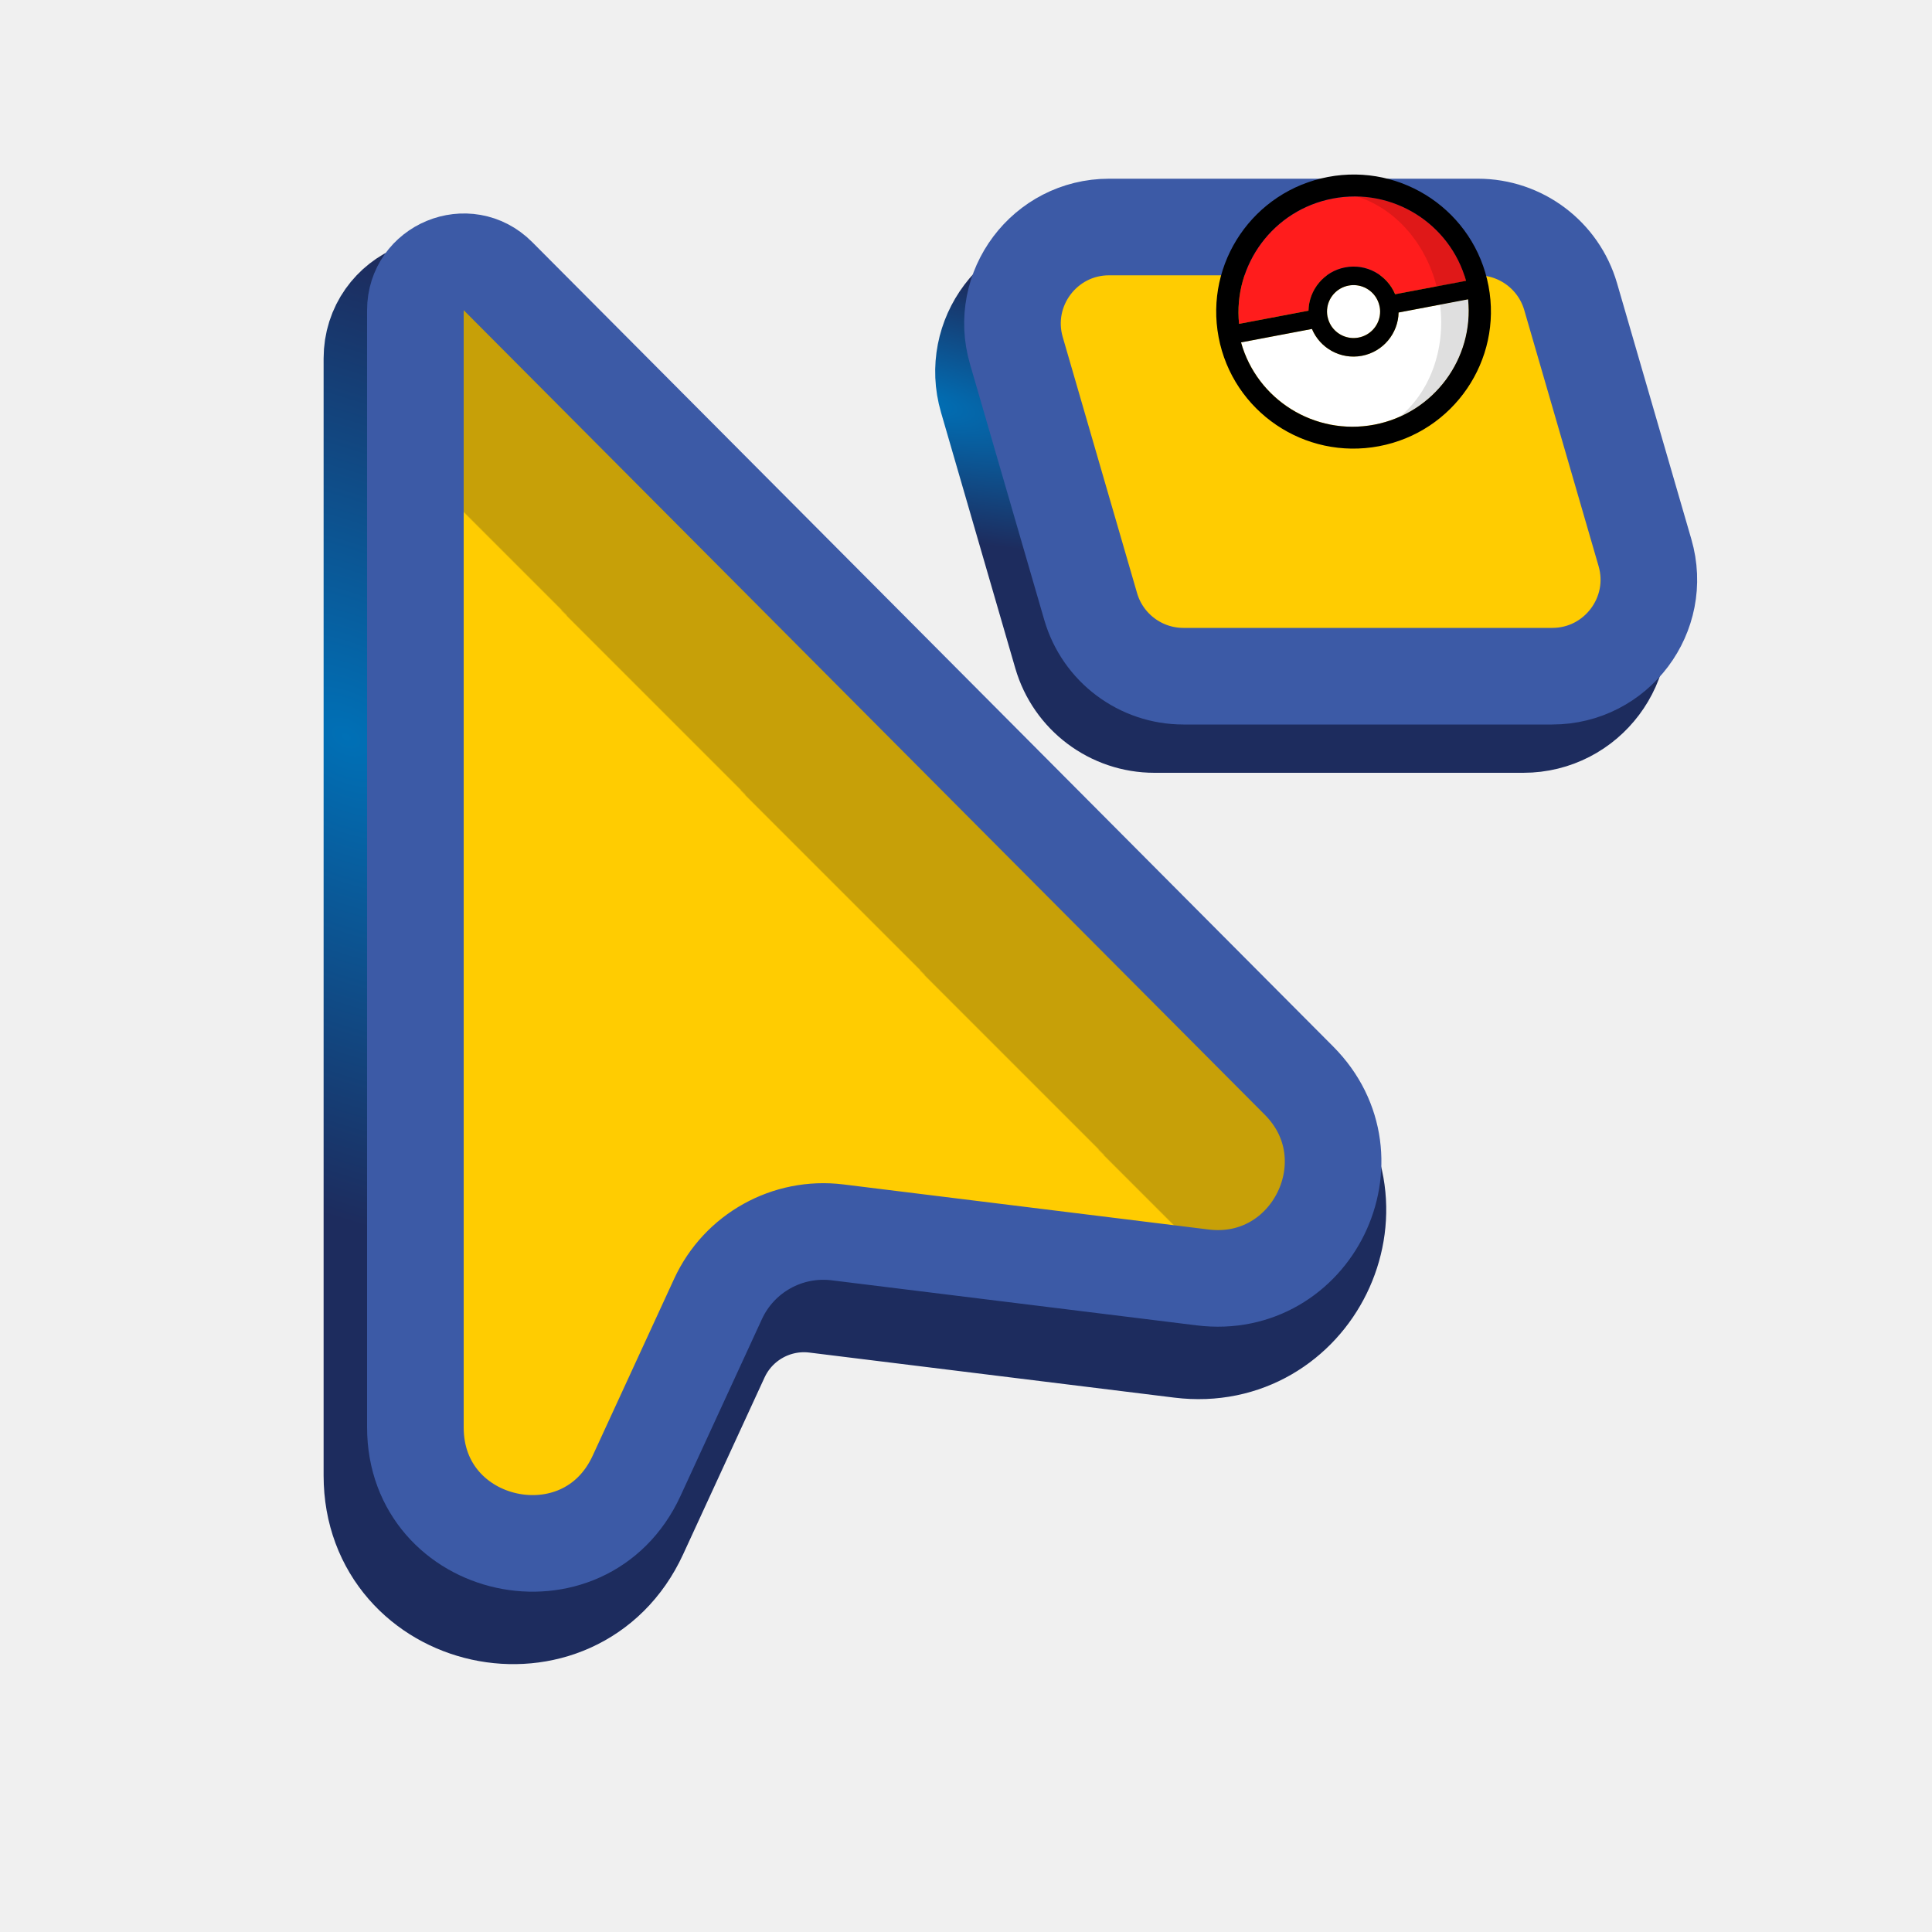
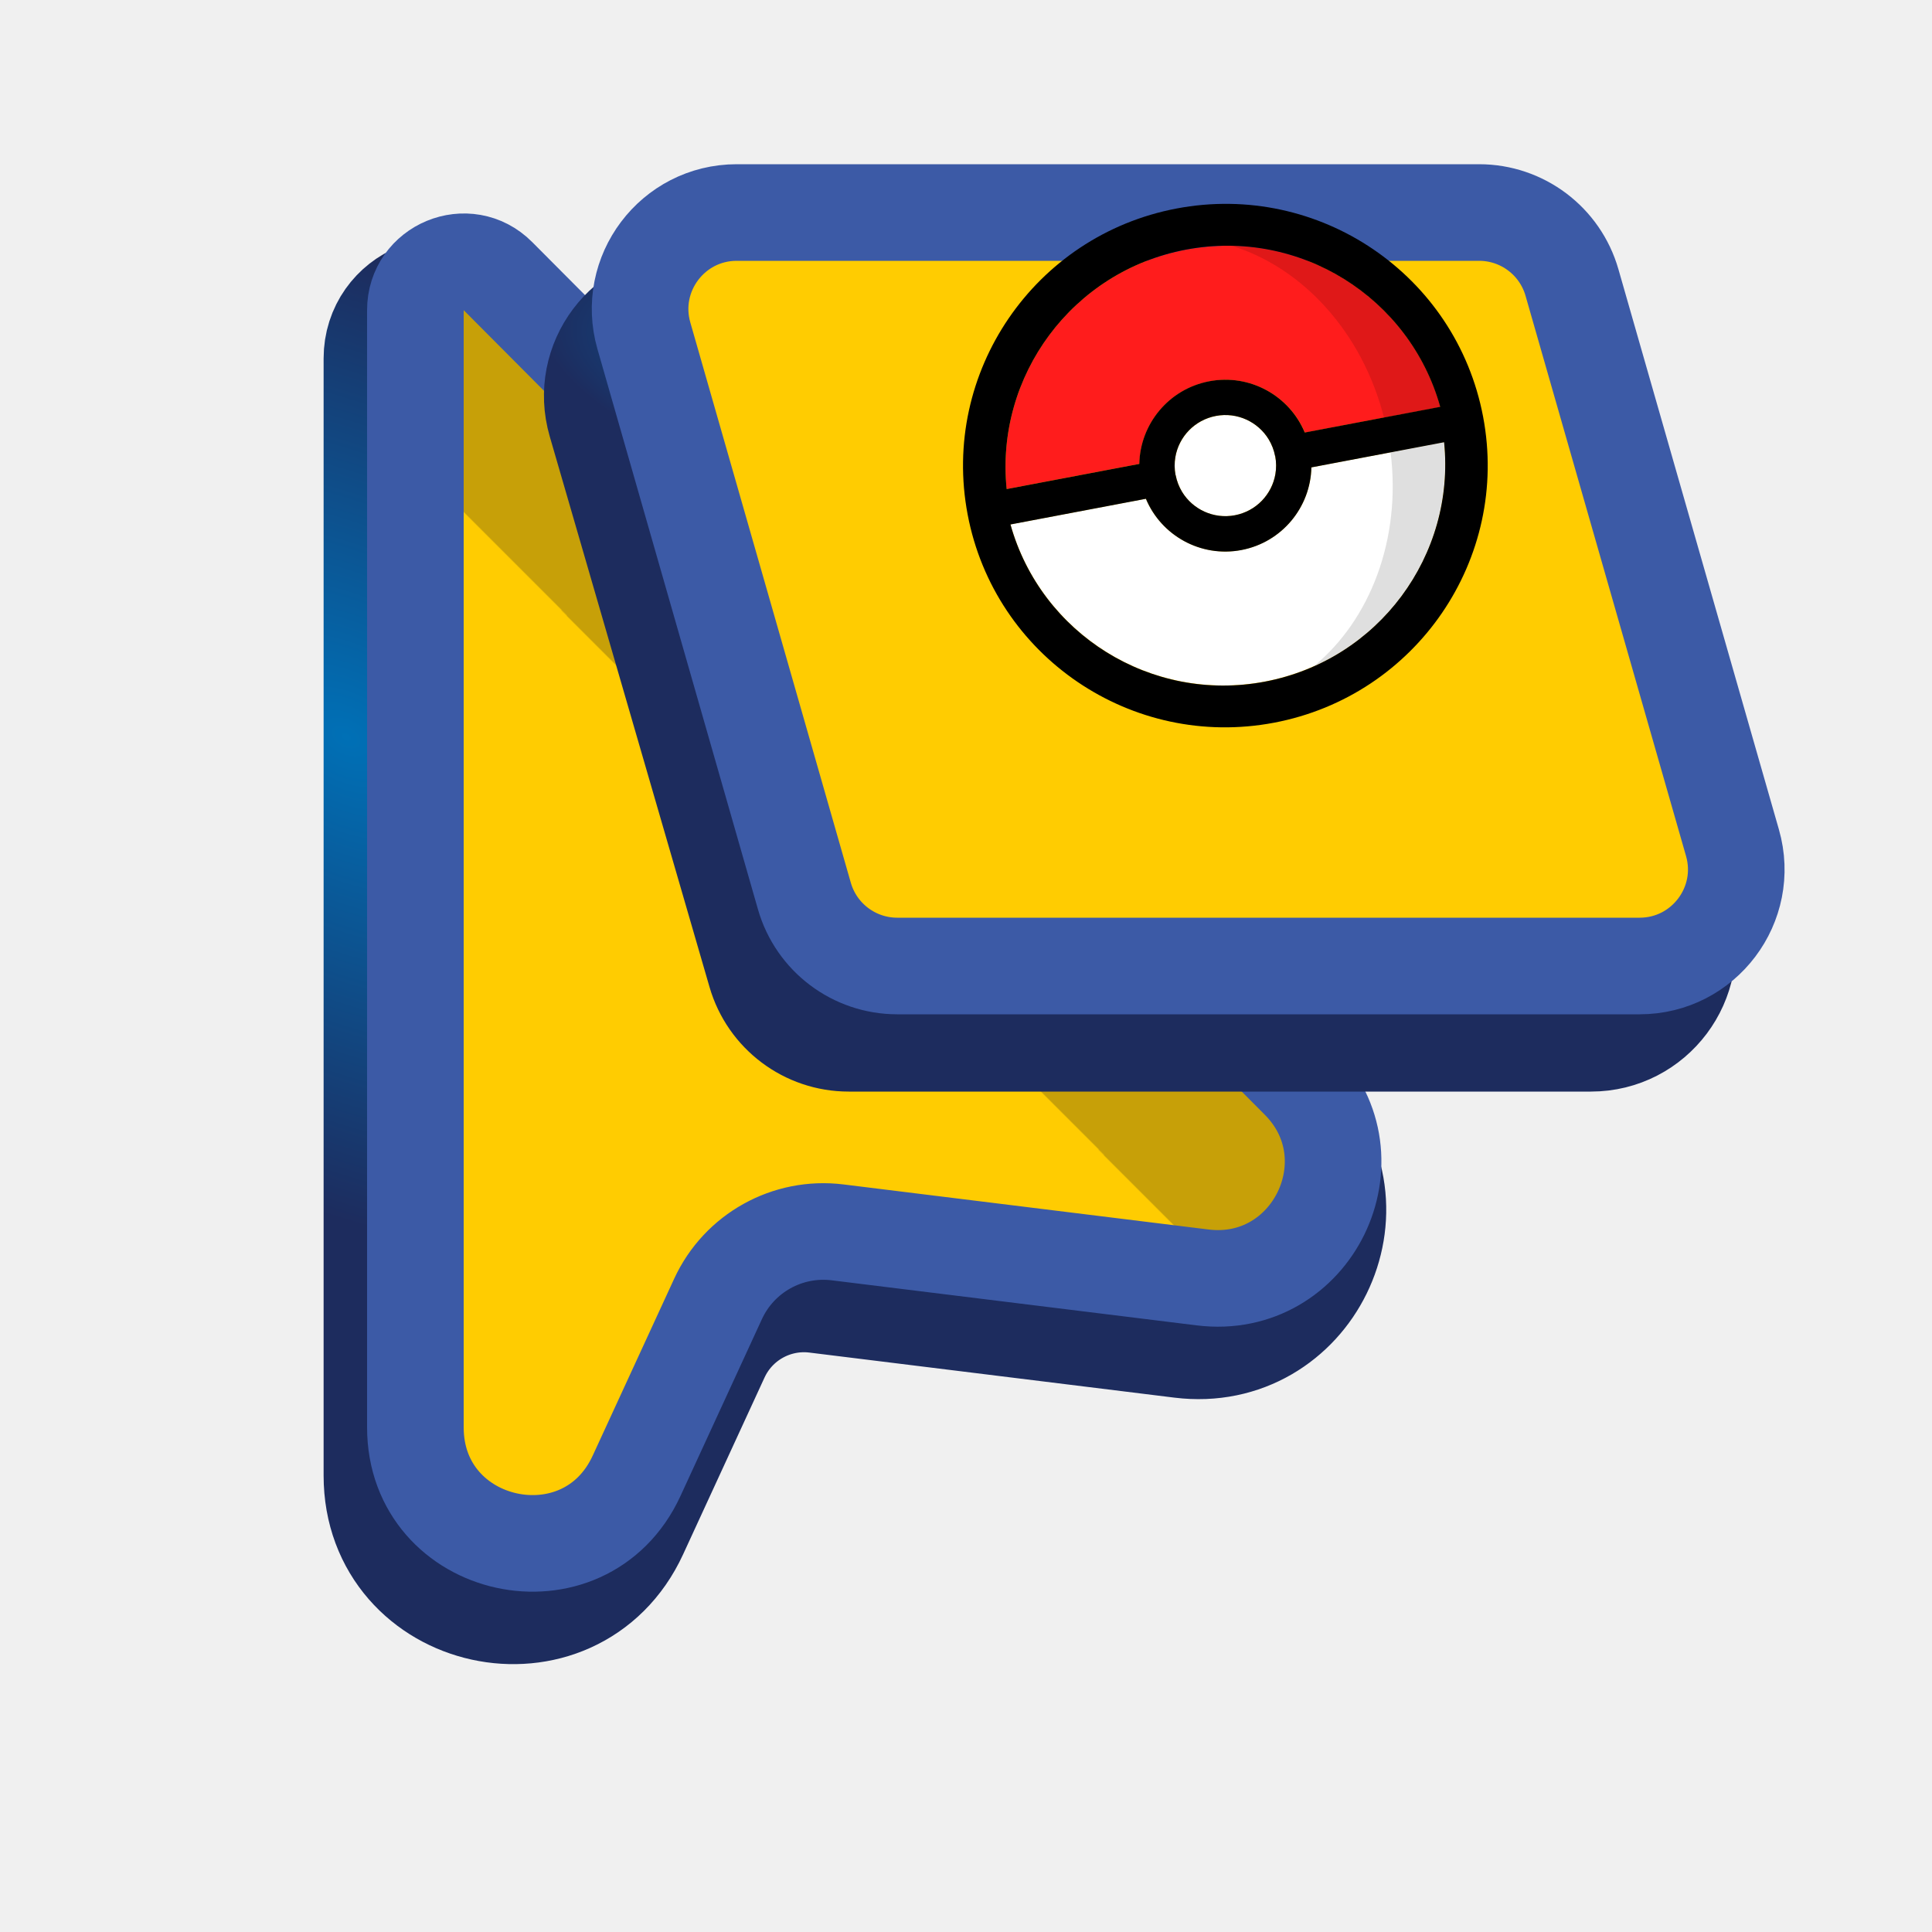
<svg xmlns="http://www.w3.org/2000/svg" width="200" height="200" viewBox="0 0 200 200" fill="none">
  <style type="text/css">
    @keyframes metronome {
      0% {
        animation-timing-function: cubic-bezier(0.781,0.071,0.9,0.731);
        transform: translate(-10px) rotate(-20deg);
      }
      17.5% {
        animation-timing-function: cubic-bezier(0.484,0.331,0.685,0.667);
        transform: translate(-6.18px) rotate(-12.36deg);
      }
      27.6% {
        animation-timing-function: cubic-bezier(0.068,0.184,0.052,0.943);
        transform: translate(2.48px) rotate(4.96deg);
      }
      50.1% {
        animation-timing-function: cubic-bezier(0.777,0.071,0.901,0.735);
        transform: translate(10px) rotate(20deg);
      }
      67.6% {
        animation-timing-function: cubic-bezier(0.489,0.331,0.615,0.667);
        transform: translate(6.16px) rotate(12.32deg);
      }
      80% {
        animation-timing-function: cubic-bezier(0.08,0.221,0.136,0.936);
        transform: translate(-4.57px) rotate(-9.14deg);
      }
      100% {
        transform: translate(-10px) rotate(-20deg);
      }
    }
  </style>
  <g clip-path="url(#clip0_2_206)">
    <path d="M41 37.108V152.755C41 165.628 58.515 169.467 63.9 157.775L72.332 139.464C74.517 134.721 79.519 131.934 84.702 132.574L122.495 137.24C133.813 138.637 140.516 124.945 132.469 116.864L49.543 33.58C46.396 30.42 41 32.648 41 37.108Z" fill="#FFCC01" stroke="url(#paint0_radial_2_206)" stroke-width="15" />
    <g filter="url(#filter0_i_2_206)">
      <path d="M43 32.108V147.755C43 160.628 60.515 164.467 65.9 152.775L74.332 134.464C76.517 129.721 81.519 126.934 86.702 127.574L124.495 132.24C135.813 133.637 142.516 119.945 134.469 111.864L51.543 28.58C48.396 25.42 43 27.648 43 32.108Z" fill="#FFCC01" />
    </g>
    <path d="M43 32.108V147.755C43 160.628 60.515 164.467 65.9 152.775L74.332 134.464C76.517 129.721 81.519 126.934 86.702 127.574L124.495 132.24C135.813 133.637 142.516 119.945 134.469 111.864L51.543 28.58C48.396 25.42 43 27.648 43 32.108Z" stroke="#3C5AA6" stroke-width="10" />
-     <path d="M102.213 41.288C100.355 34.891 105.155 28.5 111.816 28.5H149.99C154.439 28.5 158.353 31.439 159.594 35.712L167.287 62.212C169.145 68.609 164.345 75 157.684 75H119.51C115.061 75 111.147 72.061 109.906 67.788L102.213 41.288Z" fill="#FFCC01" stroke="url(#paint1_radial_2_206)" stroke-width="10" />
-     <path d="M105.213 36.288C103.355 29.891 108.155 23.5 114.816 23.5H152.99C157.439 23.5 161.353 26.439 162.594 30.712L170.287 57.212C172.145 63.609 167.345 70 160.684 70H122.51C118.061 70 114.147 67.061 112.906 62.788L105.213 36.288Z" fill="#FFCC01" stroke="#3C5AA6" stroke-width="10" />
-     <g class="ldl-ani" style="transform-origin: 139px 38px; transform: translate(-2px) rotate(-6deg); animation: 1s linear 0s 1 normal forwards running metronome;">
-       <path d="M138.352 51.571C136.114 51.757 134.115 50.331 133.498 48.267L126.051 48.884C127.084 54.949 132.618 59.316 138.874 58.797C145.129 58.279 149.873 53.059 149.888 46.907L142.596 47.512C142.327 49.655 140.591 51.385 138.352 51.571Z" fill="white" />
-       <path d="M141.585 58.261C146.453 56.688 149.875 52.135 149.888 46.907L146.951 47.151C147.048 51.885 144.902 56.082 141.585 58.261Z" fill="#DFDFDF" />
-       <path d="M140.71 46.705C140.705 46.706 140.705 46.706 140.71 46.705C140.677 46.369 140.589 46.053 140.454 45.764C139.98 44.757 138.916 44.105 137.741 44.202C136.567 44.299 135.625 45.123 135.323 46.189C135.237 46.497 135.203 46.823 135.231 47.16L135.236 47.16C135.264 47.497 135.352 47.812 135.487 48.102C135.961 49.109 137.025 49.761 138.2 49.663C139.374 49.566 140.316 48.742 140.618 47.676C140.704 47.374 140.738 47.043 140.71 46.705Z" fill="white" />
-       <path d="M137.589 42.3C139.827 42.114 141.826 43.54 142.443 45.604L149.89 44.987C148.857 38.916 143.323 34.549 137.062 35.069C130.801 35.588 126.067 40.806 126.048 46.959L133.345 46.353C133.614 44.216 135.351 42.486 137.589 42.3Z" fill="#FF1C1C" />
-       <path d="M146.792 45.238L149.884 44.982C148.992 39.74 144.734 35.763 139.554 35.118C143.243 36.688 146.099 40.509 146.792 45.238Z" fill="#DF1818" />
-       <path d="M137.062 35.069C143.323 34.549 148.857 38.916 149.884 44.982L142.437 45.599C141.82 43.535 139.822 42.109 137.583 42.295C135.345 42.48 133.608 44.216 133.339 46.354L126.048 46.959C126.067 40.806 130.806 35.587 137.062 35.069ZM140.454 45.764C140.589 46.053 140.677 46.369 140.705 46.706L140.71 46.706C140.738 47.043 140.704 47.368 140.618 47.676C140.316 48.748 139.374 49.566 138.2 49.663C137.025 49.761 135.961 49.103 135.487 48.102C135.352 47.812 135.264 47.497 135.236 47.16L135.231 47.16C135.203 46.823 135.237 46.497 135.323 46.189C135.625 45.118 136.567 44.3 137.741 44.202C138.916 44.105 139.98 44.762 140.454 45.764ZM138.874 58.803C132.613 59.322 127.079 54.955 126.052 48.89L133.498 48.272C134.116 50.336 136.114 51.762 138.353 51.577C140.591 51.391 142.327 49.655 142.596 47.518L149.894 46.912C149.873 53.059 145.135 58.283 138.874 58.803ZM136.795 32.797C128.972 33.446 123.153 40.302 123.8 48.108C124.447 55.914 131.316 61.717 139.14 61.068C146.964 60.42 152.789 53.569 152.141 45.758C151.493 37.946 144.624 32.148 136.795 32.797Z" fill="black" />
+     <path d="M61.711 43.787C59.854 37.39 64.653 31 71.314 31H148.145C152.594 31 156.508 33.94 157.748 38.213L174.289 95.213C176.146 101.61 171.347 108 164.686 108H87.855C83.406 108 79.492 105.06 78.252 100.787L61.711 43.787Z" fill="#FFCC01" stroke="url(#paint1_radial_2_206)" stroke-width="10" />
+     <path d="M66.654 34.754C64.823 28.364 69.62 22 76.267 22H153.118C157.58 22 161.502 24.956 162.731 29.246L179.346 87.246C181.177 93.636 176.38 100 169.733 100H92.882C88.42 100 84.498 97.044 83.269 92.754L66.654 34.754Z" fill="#FFCC01" stroke="#3C5AA6" stroke-width="10" />
+     <g class="ldl-ani" style="transform-origin: 120px 67px; transform: translate(-2px) rotate(-6deg); animation: 1s linear 0s 1 normal forwards running metronome;">
+       <path d="M123.835 70.261C119.56 70.616 115.744 67.892 114.565 63.95L100.343 65.13C102.315 76.713 112.884 85.053 124.831 84.062C136.778 83.071 145.839 73.103 145.866 61.354L131.94 62.509C131.427 66.602 128.11 69.907 123.835 70.261Z" fill="white" />
+       <path d="M130.009 83.037C139.307 80.034 145.841 71.338 145.866 61.354L140.257 61.819C140.443 70.861 136.345 78.876 130.009 83.037Z" fill="#DFDFDF" />
+       <path d="M128.339 60.969C128.328 60.97 128.328 60.97 128.339 60.969C128.275 60.326 128.108 59.723 127.849 59.17C126.943 57.247 124.912 56.002 122.668 56.188C120.425 56.374 118.627 57.947 118.05 59.983C117.886 60.571 117.82 61.193 117.873 61.837L117.884 61.836C117.937 62.48 118.105 63.083 118.364 63.635C119.269 65.559 121.301 66.804 123.544 66.618C125.787 66.432 127.585 64.858 128.162 62.822C128.328 62.245 128.392 61.613 128.339 60.969Z" fill="white" />
+       <path d="M122.378 52.555C126.653 52.2 130.469 54.924 131.649 58.866L145.871 57.686C143.897 46.093 133.328 37.753 121.371 38.745C109.413 39.736 100.374 49.703 100.336 61.452L114.272 60.296C114.786 56.214 118.103 52.91 122.378 52.555Z" fill="#FF1C1C" />
+       <path d="M139.954 58.166L145.859 57.677C144.155 47.666 136.024 40.07 126.13 38.839C133.177 41.837 138.63 49.134 139.954 58.166Z" fill="#DF1818" />
+       <path d="M121.371 38.745C133.329 37.753 143.897 46.093 145.859 57.677L131.637 58.856C130.458 54.915 126.642 52.191 122.366 52.545C118.091 52.9 114.776 56.215 114.262 60.297L100.336 61.452C100.374 49.703 109.424 39.736 121.371 38.745ZM127.849 59.17C128.108 59.723 128.275 60.326 128.329 60.97L128.339 60.969C128.393 61.613 128.327 62.235 128.163 62.823C127.586 64.869 125.788 66.432 123.544 66.618C121.301 66.804 119.268 65.548 118.364 63.635C118.105 63.083 117.938 62.48 117.884 61.836L117.874 61.837C117.82 61.193 117.886 60.571 118.05 59.983C118.626 57.937 120.425 56.374 122.669 56.188C124.912 56.002 126.945 57.258 127.849 59.17ZM124.832 84.073C112.875 85.064 102.306 76.724 100.344 65.14L114.566 63.961C115.745 67.903 119.562 70.626 123.837 70.272C128.112 69.917 131.427 66.602 131.941 62.52L145.877 61.364C145.839 73.103 136.79 83.081 124.832 84.073ZM120.862 34.407C105.921 35.646 94.807 48.74 96.043 63.647C97.28 78.555 110.398 89.639 125.34 88.399C140.282 87.16 151.407 74.076 150.169 59.158C148.932 44.24 135.814 33.167 120.862 34.407Z" fill="black" />
    </g>
  </g>
  <defs>
    <filter id="filter0_i_2_206" x="38" y="22.088" width="105.019" height="142.691" filterUnits="userSpaceOnUse" color-interpolation-filters="sRGB">
      <feFlood flood-opacity="0" result="BackgroundImageFix" />
      <feBlend mode="normal" in="SourceGraphic" in2="BackgroundImageFix" result="shape" />
      <feColorMatrix in="SourceAlpha" type="matrix" values="0 0 0 0 0 0 0 0 0 0 0 0 0 0 0 0 0 0 127 0" result="hardAlpha" />
      <feOffset dx="-11" dy="17" />
      <feComposite in2="hardAlpha" operator="arithmetic" k2="-1" k3="1" />
      <feColorMatrix type="matrix" values="0 0 0 0 0.78 0 0 0 0 0.627 0 0 0 0 0.031 0 0 0 1 0" />
      <feBlend mode="normal" in2="shape" result="effect1_innerShadow_2_206" />
    </filter>
    <radialGradient id="paint0_radial_2_206" cx="0" cy="0" r="1" gradientUnits="userSpaceOnUse" gradientTransform="translate(36 76.5) rotate(30.0865) scale(72.8097 46.279)">
      <stop stop-color="#0070B6" />
      <stop offset="1" stop-color="#1D2C5E" />
    </radialGradient>
    <radialGradient id="paint1_radial_2_206" cx="0" cy="0" r="1" gradientUnits="userSpaceOnUse" gradientTransform="translate(95.375 41.6219) rotate(13.2892) scale(40.4584 13.2628)">
      <stop stop-color="#0070B6" />
      <stop offset="1" stop-color="#1D2C5E" />
    </radialGradient>
    <clipPath id="clip0_2_206">
      <rect width="200" height="200" fill="white" />
    </clipPath>
  </defs>
</svg>
